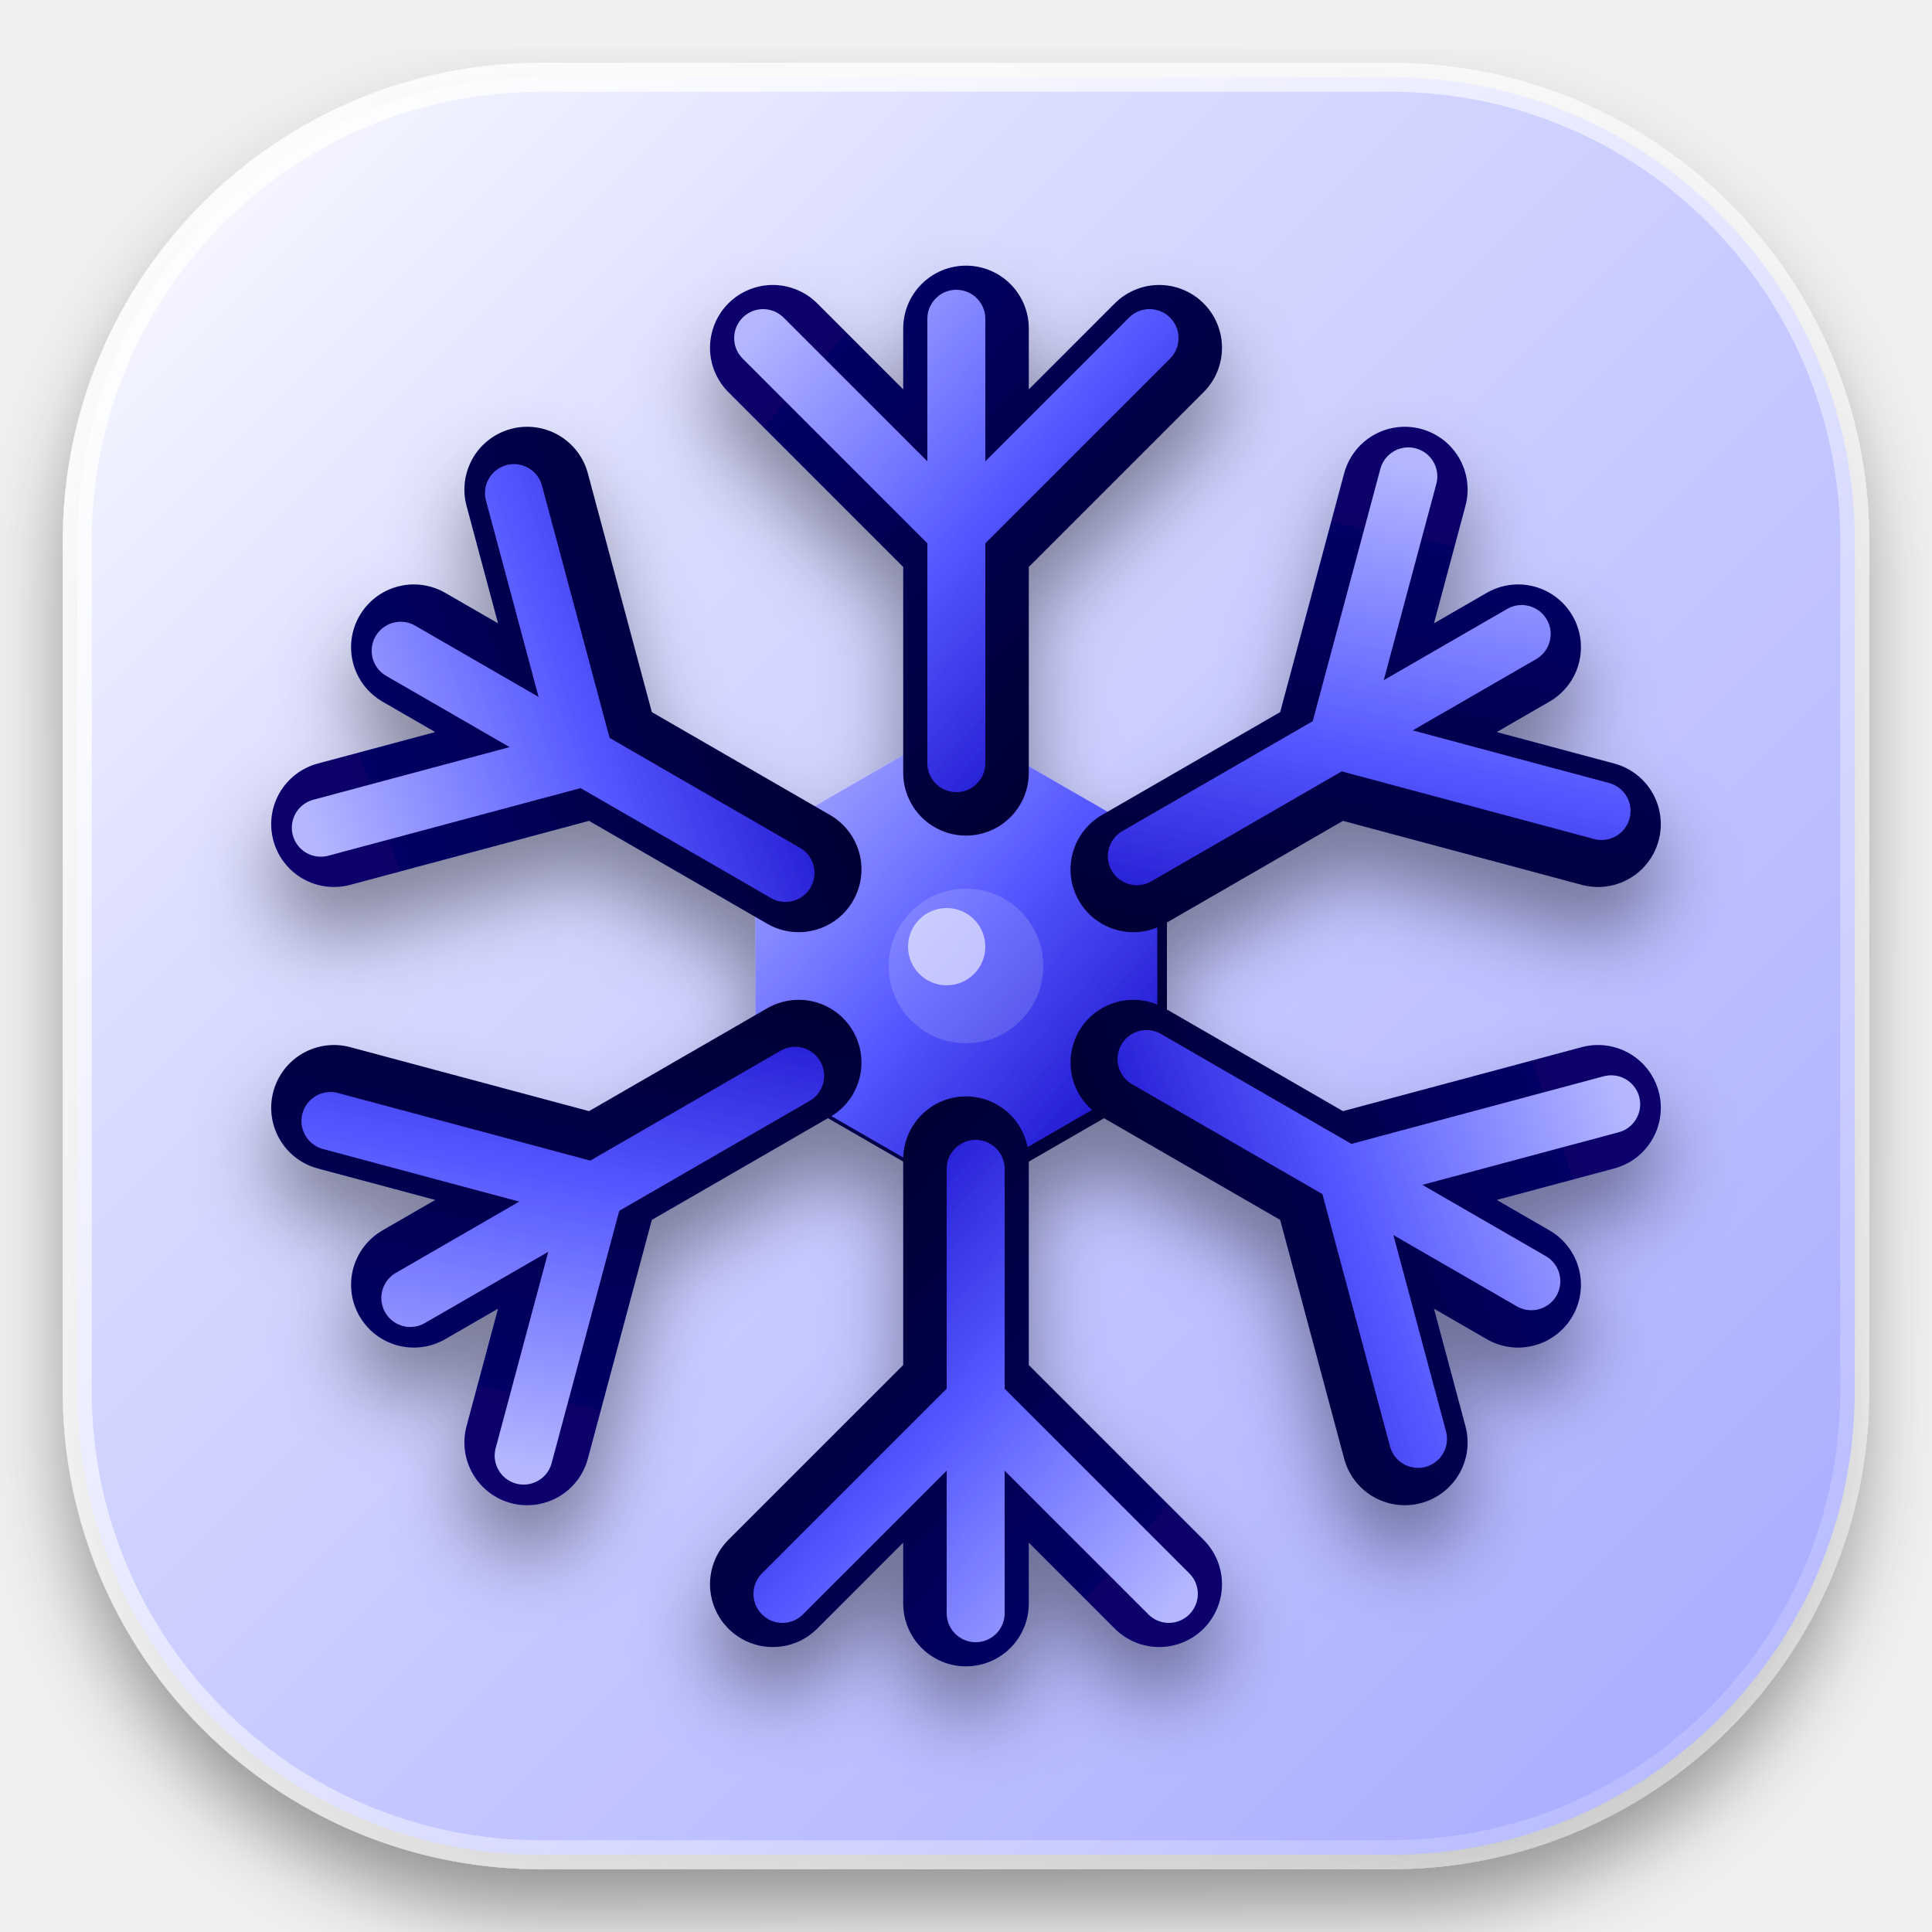
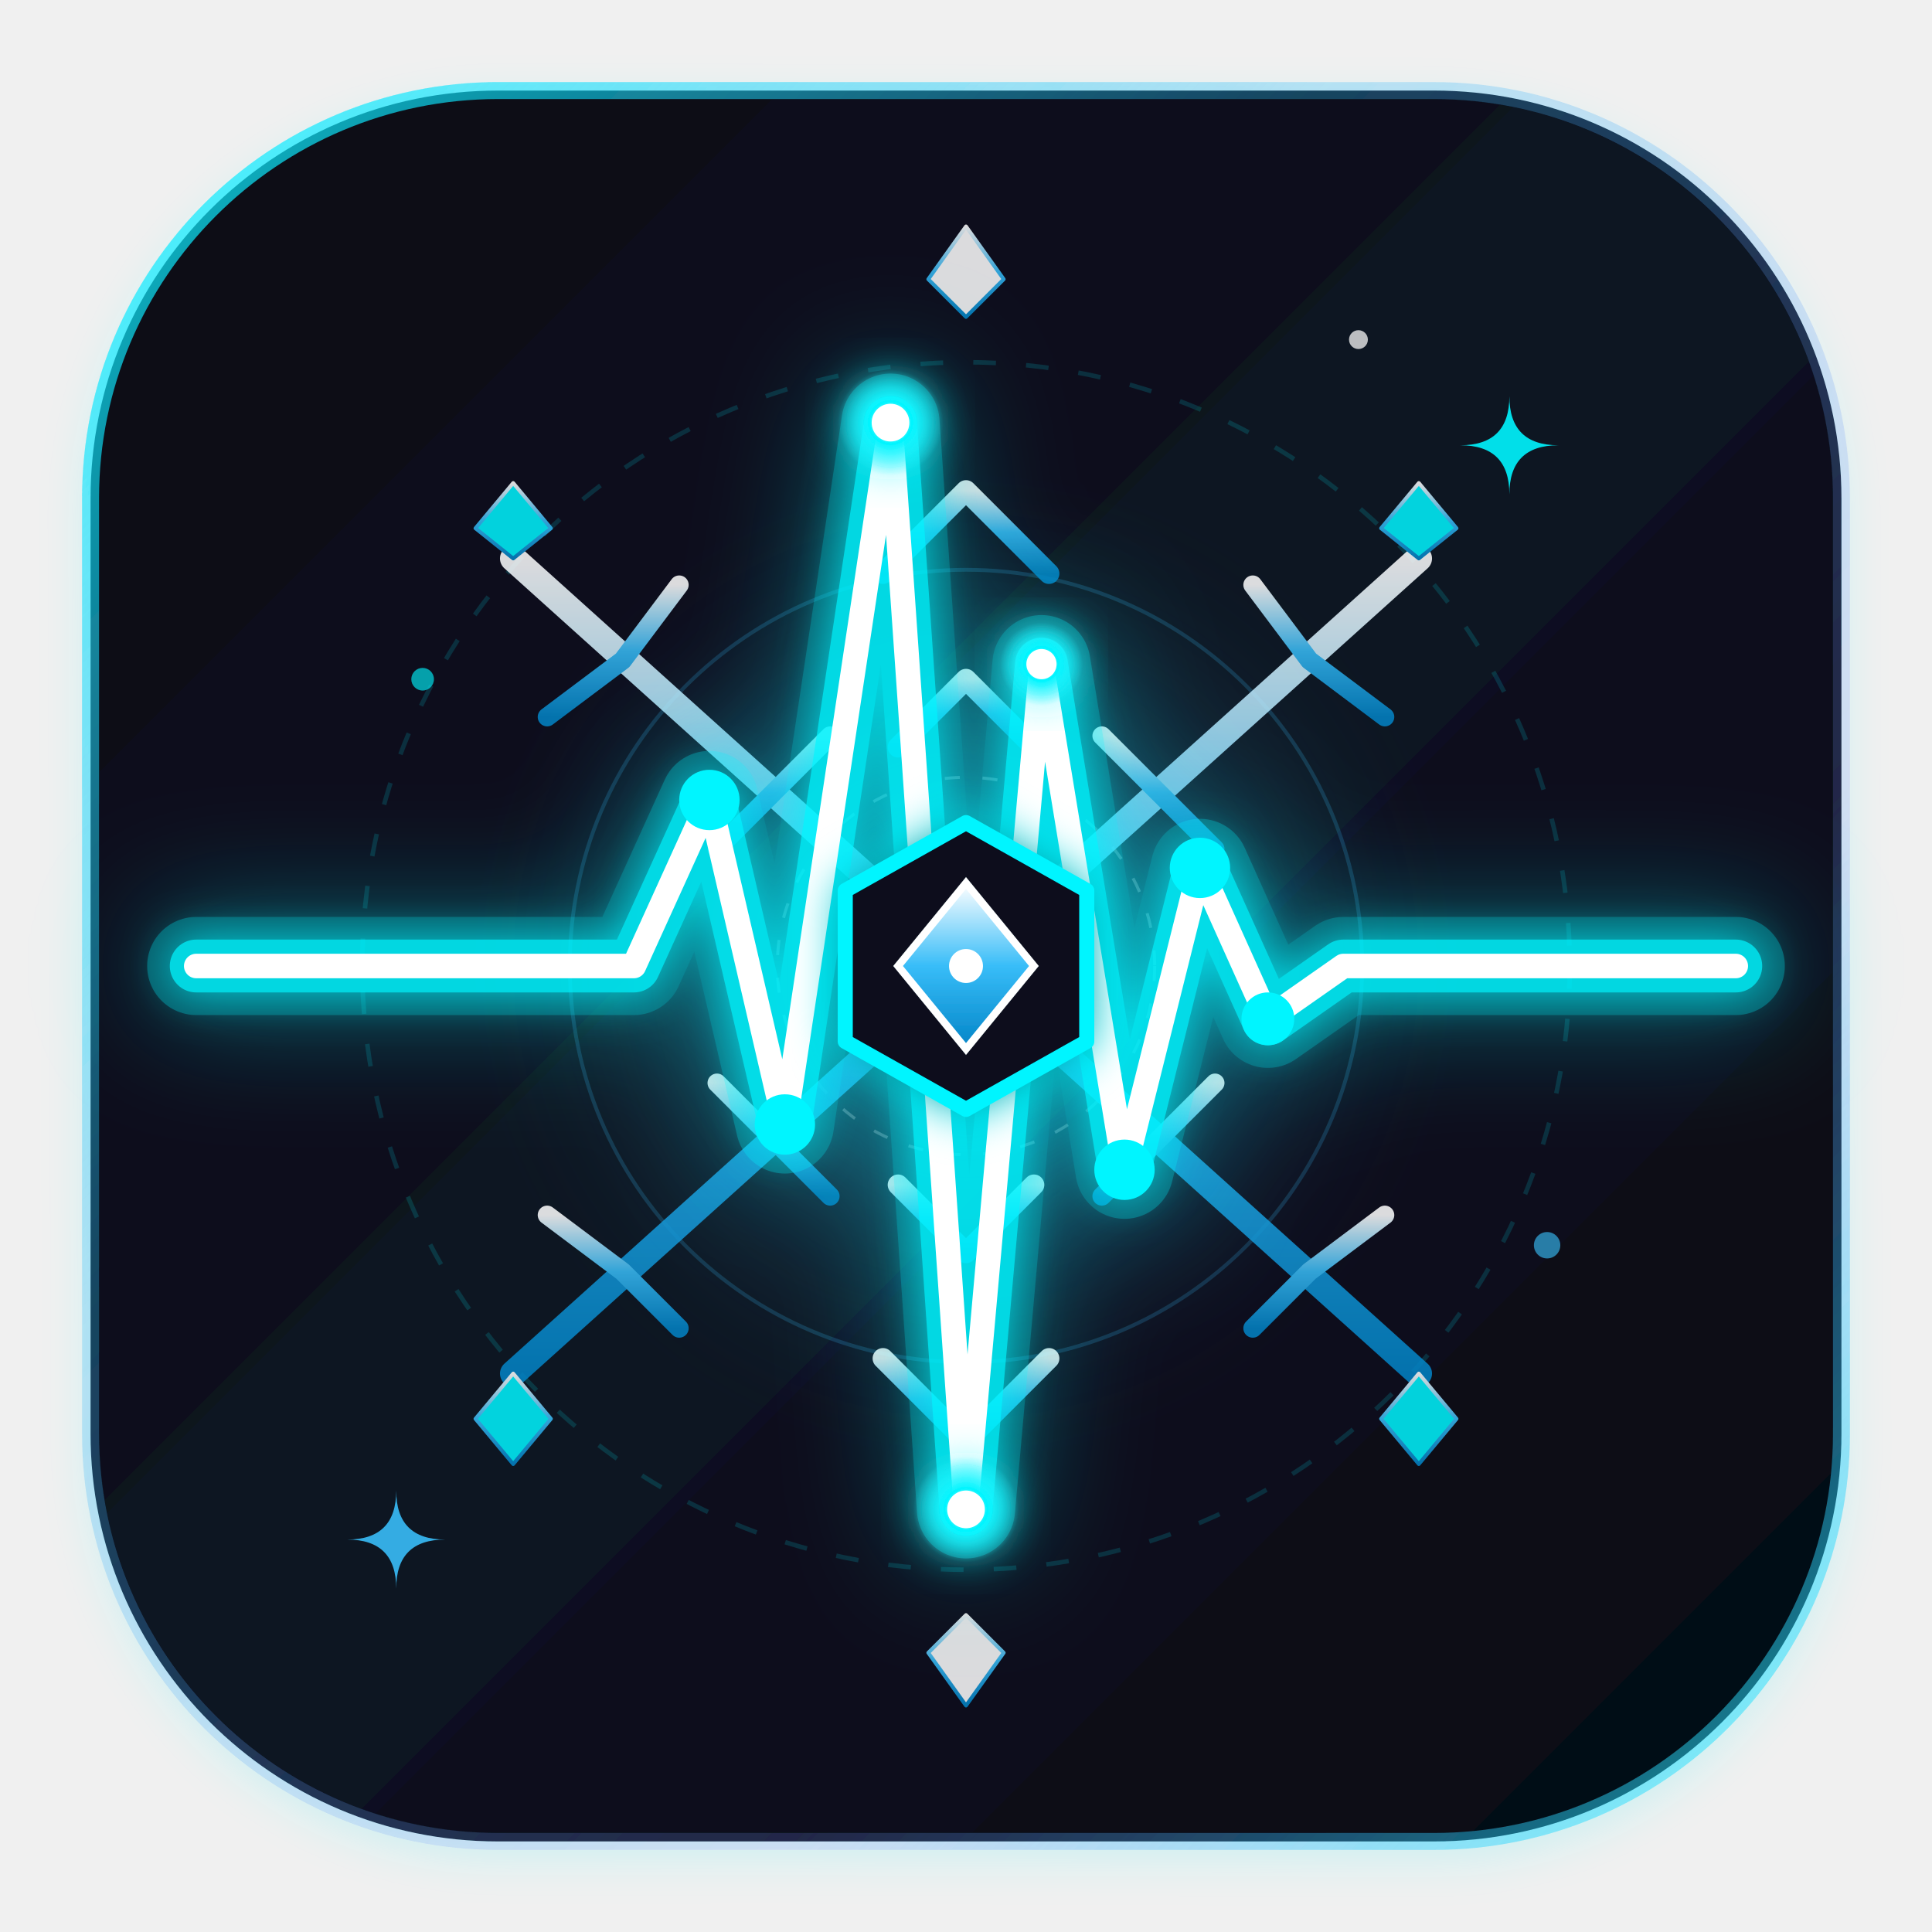
- <svg xmlns="http://www.w3.org/2000/svg" viewBox="0 0 100 100" fill="none">
+ <svg xmlns="http://www.w3.org/2000/svg" viewBox="0 0 512 512" width="100%" height="100%">
  <defs>
-     <linearGradient id="btnGrad" x1="0%" y1="0%" x2="100%" y2="100%">
+     <linearGradient id="bgGrad" x1="0%" y1="0%" x2="100%" y2="100%">
+       <stop offset="0%" stop-color="#070b14" />
+       <stop offset="50%" stop-color="#0c1322" />
+       <stop offset="100%" stop-color="#050811" />
+     </linearGradient>
+     <linearGradient id="rimGrad" x1="0%" y1="0%" x2="100%" y2="100%">
+       <stop offset="0%" stop-color="#00f5ff" stop-opacity="0.8" />
+       <stop offset="35%" stop-color="#38bdf8" stop-opacity="0.3" />
+       <stop offset="70%" stop-color="#818cf8" stop-opacity="0.2" />
+       <stop offset="100%" stop-color="#00f5ff" stop-opacity="0.6" />
+     </linearGradient>
+     <linearGradient id="pulseBeam" x1="0%" y1="0%" x2="100%" y2="0%">
+       <stop offset="0%" stop-color="#0284c7" stop-opacity="0.1" />
+       <stop offset="25%" stop-color="#00f5ff" stop-opacity="0.9" />
+       <stop offset="50%" stop-color="#ffffff" stop-opacity="1" />
+       <stop offset="75%" stop-color="#00f5ff" stop-opacity="0.9" />
+       <stop offset="100%" stop-color="#0284c7" stop-opacity="0.1" />
+     </linearGradient>
+     <linearGradient id="frostGrad" x1="0%" y1="0%" x2="0%" y2="100%">
      <stop offset="0%" stop-color="#ffffff" />
-       <stop offset="30%" stop-color="#d9dbff" />
-       <stop offset="100%" stop-color="#a3a8ff" />
+       <stop offset="50%" stop-color="#38bdf8" />
+       <stop offset="100%" stop-color="#0284c7" />
    </linearGradient>
-     <linearGradient id="snowBaseGrad" x1="0%" y1="0%" x2="100%" y2="100%">
-       <stop offset="0%" stop-color="#07006c" />
-       <stop offset="100%" stop-color="#02002b" />
-     </linearGradient>
-     <linearGradient id="snowHighlightGrad" x1="0%" y1="0%" x2="100%" y2="100%">
-       <stop offset="0%" stop-color="#b4b7ff" />
-       <stop offset="50%" stop-color="#5558ff" />
-       <stop offset="100%" stop-color="#0e00be" />
-     </linearGradient>
-     <linearGradient id="borderGrad" x1="0%" y1="0%" x2="100%" y2="100%">
-       <stop offset="0%" stop-color="#ffffff" stop-opacity="0.9" />
-       <stop offset="100%" stop-color="#ffffff" stop-opacity="0.1" />
-     </linearGradient>
-     <filter id="logoShadow" x="-15%" y="-15%" width="130%" height="130%">
-       <feDropShadow dx="0" dy="2.5" stdDeviation="2" flood-color="#000" flood-opacity="0.4" />
+     <radialGradient id="coreGlow" cx="50%" cy="50%" r="50%">
+       <stop offset="0%" stop-color="#00f5ff" stop-opacity="0.45" />
+       <stop offset="30%" stop-color="#38bdf8" stop-opacity="0.2" />
+       <stop offset="70%" stop-color="#0c1322" stop-opacity="0" />
+     </radialGradient>
+     <radialGradient id="apexGlow" cx="50%" cy="50%" r="50%">
+       <stop offset="0%" stop-color="#ffffff" />
+       <stop offset="40%" stop-color="#00f5ff" />
+       <stop offset="100%" stop-color="#00f5ff" stop-opacity="0" />
+     </radialGradient>
+     <filter id="neonGlowWide" x="-50%" y="-50%" width="200%" height="200%">
+       <feGaussianBlur stdDeviation="16" result="blurWide" />
+       <feMerge>
+         <feMergeNode in="blurWide" />
+         <feMergeNode in="SourceGraphic" />
+       </feMerge>
    </filter>
-     <g id="snowflake-arm-def">
-       <path d="M50,40 L50,17 M50,28 L40,18 M50,28 L60,18" stroke="url(#snowBaseGrad)" stroke-width="6.5" stroke-linecap="round" stroke-linejoin="round" />
-       <path d="M49.5,39.5 L49.5,16.5 M49.5,27.5 L39.5,17.5 M49.5,27.5 L59.5,17.5" stroke="url(#snowHighlightGrad)" stroke-width="3" stroke-linecap="round" stroke-linejoin="round" />
-     </g>
+     <filter id="neonGlowTight" x="-30%" y="-30%" width="160%" height="160%">
+       <feGaussianBlur stdDeviation="6" result="blurTight" />
+       <feMerge>
+         <feMergeNode in="blurTight" />
+         <feMergeNode in="SourceGraphic" />
+       </feMerge>
+     </filter>
+     <filter id="tileShadow" x="-10%" y="-10%" width="120%" height="125%">
+       <feDropShadow dx="0" dy="18" stdDeviation="20" flood-color="#000000" flood-opacity="0.75" />
+       <feDropShadow dx="0" dy="4" stdDeviation="6" flood-color="#00f5ff" flood-opacity="0.15" />
+     </filter>
  </defs>
-   <rect x="4" y="4" width="92" height="92" rx="24" fill="url(#btnGrad)" stroke="url(#borderGrad)" stroke-width="1.5" filter="url(#logoShadow)" />
-   <g filter="url(#logoShadow)">
-     <polygon points="50,38 60.4,44 60.4,56 50,62 39.6,56 39.6,44" fill="url(#snowBaseGrad)" />
-     <polygon points="49.5,37.5 59.9,43.5 59.9,55.5 49.5,61.5 39.1,55.5 39.1,43.5" fill="url(#snowHighlightGrad)" />
-     <use href="#snowflake-arm-def" transform="rotate(0, 50, 50)" />
-     <use href="#snowflake-arm-def" transform="rotate(60, 50, 50)" />
-     <use href="#snowflake-arm-def" transform="rotate(120, 50, 50)" />
-     <use href="#snowflake-arm-def" transform="rotate(180, 50, 50)" />
-     <use href="#snowflake-arm-def" transform="rotate(240, 50, 50)" />
-     <use href="#snowflake-arm-def" transform="rotate(300, 50, 50)" />
-     <circle cx="50" cy="50" r="4" fill="#ffffff" opacity="0.15" />
-     <circle cx="49" cy="49" r="2" fill="#ffffff" opacity="0.6" />
+   <rect x="24" y="24" width="464" height="464" rx="108" fill="url(#bgGrad)" stroke="url(#rimGrad)" stroke-width="4.5" filter="url(#tileShadow)" />
+   <circle cx="256" cy="256" r="190" fill="url(#coreGlow)" />
+   <circle cx="256" cy="256" r="160" fill="none" stroke="#00f5ff" stroke-width="1.2" stroke-opacity="0.15" stroke-dasharray="6 8" />
+   <circle cx="256" cy="256" r="105" fill="none" stroke="#38bdf8" stroke-width="1" stroke-opacity="0.2" />
+   <circle cx="256" cy="256" r="50" fill="none" stroke="#ffffff" stroke-width="0.8" stroke-opacity="0.25" stroke-dasharray="4 6" />
+   <g id="snow-crystal-skeleton" stroke="url(#frostGrad)" stroke-linecap="round" stroke-linejoin="round" opacity="0.85">
+     <line x1="136" y1="148" x2="376" y2="364" stroke-width="7" />
+     <path d="M165,175 L145,190 M165,175 L180,155" stroke-width="5" />
+     <path d="M205,210 L190,225 M205,210 L220,195" stroke-width="5" />
+     <path d="M307,302 L292,317 M307,302 L322,287" stroke-width="5" />
+     <path d="M347,337 L332,352 M347,337 L367,322" stroke-width="5" />
+     <polygon points="136,148 126,140 136,128 146,140" fill="#00f5ff" />
+     <polygon points="376,364 366,376 376,388 386,376" fill="#00f5ff" />
+     <line x1="376" y1="148" x2="136" y2="364" stroke-width="7" />
+     <path d="M347,175 L367,190 M347,175 L332,155" stroke-width="5" />
+     <path d="M307,210 L322,225 M307,210 L292,195" stroke-width="5" />
+     <path d="M205,302 L220,317 M205,302 L190,287" stroke-width="5" />
+     <path d="M165,337 L180,352 M165,337 L145,322" stroke-width="5" />
+     <polygon points="376,148 366,140 376,128 386,140" fill="#00f5ff" />
+     <polygon points="136,364 126,376 136,388 146,376" fill="#00f5ff" />
+     <line x1="256" y1="84" x2="256" y2="428" stroke-width="7" />
+     <path d="M256,130 L234,152 M256,130 L278,152" stroke-width="5.5" />
+     <path d="M256,180 L238,198 M256,180 L274,198" stroke-width="5.5" />
+     <path d="M256,332 L238,314 M256,332 L274,314" stroke-width="5.5" />
+     <path d="M256,382 L234,360 M256,382 L278,360" stroke-width="5.5" />
+     <polygon points="256,84 246,74 256,60 266,74" fill="#ffffff" />
+     <polygon points="256,428 246,438 256,452 266,438" fill="#ffffff" />
+   </g>
+   <path d="M 52,256 L 140,256 L 168,256 L 188,212 L 208,298 L 236,112 L 256,400 L 276,176 L 298,310 L 318,230 L 336,270 L 356,256 L 460,256" fill="none" stroke="#00f5ff" stroke-width="26" stroke-linecap="round" stroke-linejoin="round" opacity="0.35" filter="url(#neonGlowWide)" />
+   <path d="M 52,256 L 140,256 L 168,256 L 188,212 L 208,298 L 236,112 L 256,400 L 276,176 L 298,310 L 318,230 L 336,270 L 356,256 L 460,256" fill="none" stroke="#00f5ff" stroke-width="14" stroke-linecap="round" stroke-linejoin="round" opacity="0.8" filter="url(#neonGlowTight)" />
+   <path d="M 52,256 L 140,256 L 168,256 L 188,212 L 208,298 L 236,112 L 256,400 L 276,176 L 298,310 L 318,230 L 336,270 L 356,256 L 460,256" fill="none" stroke="#ffffff" stroke-width="6.5" stroke-linecap="round" stroke-linejoin="round" />
+   <circle cx="236" cy="112" r="14" fill="url(#apexGlow)" filter="url(#neonGlowTight)" />
+   <circle cx="236" cy="112" r="5" fill="#ffffff" />
+   <circle cx="276" cy="176" r="11" fill="url(#apexGlow)" filter="url(#neonGlowTight)" />
+   <circle cx="276" cy="176" r="4" fill="#ffffff" />
+   <circle cx="256" cy="400" r="14" fill="url(#apexGlow)" filter="url(#neonGlowTight)" />
+   <circle cx="256" cy="400" r="5" fill="#ffffff" />
+   <circle cx="188" cy="212" r="8" fill="#00f5ff" />
+   <circle cx="208" cy="298" r="8" fill="#00f5ff" />
+   <circle cx="298" cy="310" r="8" fill="#00f5ff" />
+   <circle cx="318" cy="230" r="8" fill="#00f5ff" />
+   <circle cx="336" cy="270" r="7" fill="#00f5ff" />
+   <g filter="url(#neonGlowTight)">
+     <polygon points="256,218 288,236 288,276 256,294 224,276 224,236" fill="#07101f" stroke="#00f5ff" stroke-width="4" stroke-linejoin="round" />
+     <polygon points="256,234 274,256 256,278 238,256" fill="url(#frostGrad)" stroke="#ffffff" stroke-width="2" />
+     <circle cx="256" cy="256" r="4.5" fill="#ffffff" />
+   </g>
+   <g fill="#ffffff" opacity="0.9">
+     <path d="M 400,105 Q 400,118 413,118 Q 400,118 400,131 Q 400,118 387,118 Q 400,118 400,105 Z" fill="#00f5ff" />
+     <path d="M 105,395 Q 105,408 118,408 Q 105,408 105,421 Q 105,408 92,408 Q 105,408 105,395 Z" fill="#38bdf8" />
+     <circle cx="112" cy="180" r="3" fill="#00f5ff" opacity="0.7" />
+     <circle cx="410" cy="330" r="3.5" fill="#38bdf8" opacity="0.7" />
+     <circle cx="360" cy="90" r="2.5" fill="#ffffff" opacity="0.8" />
  </g>
</svg>
